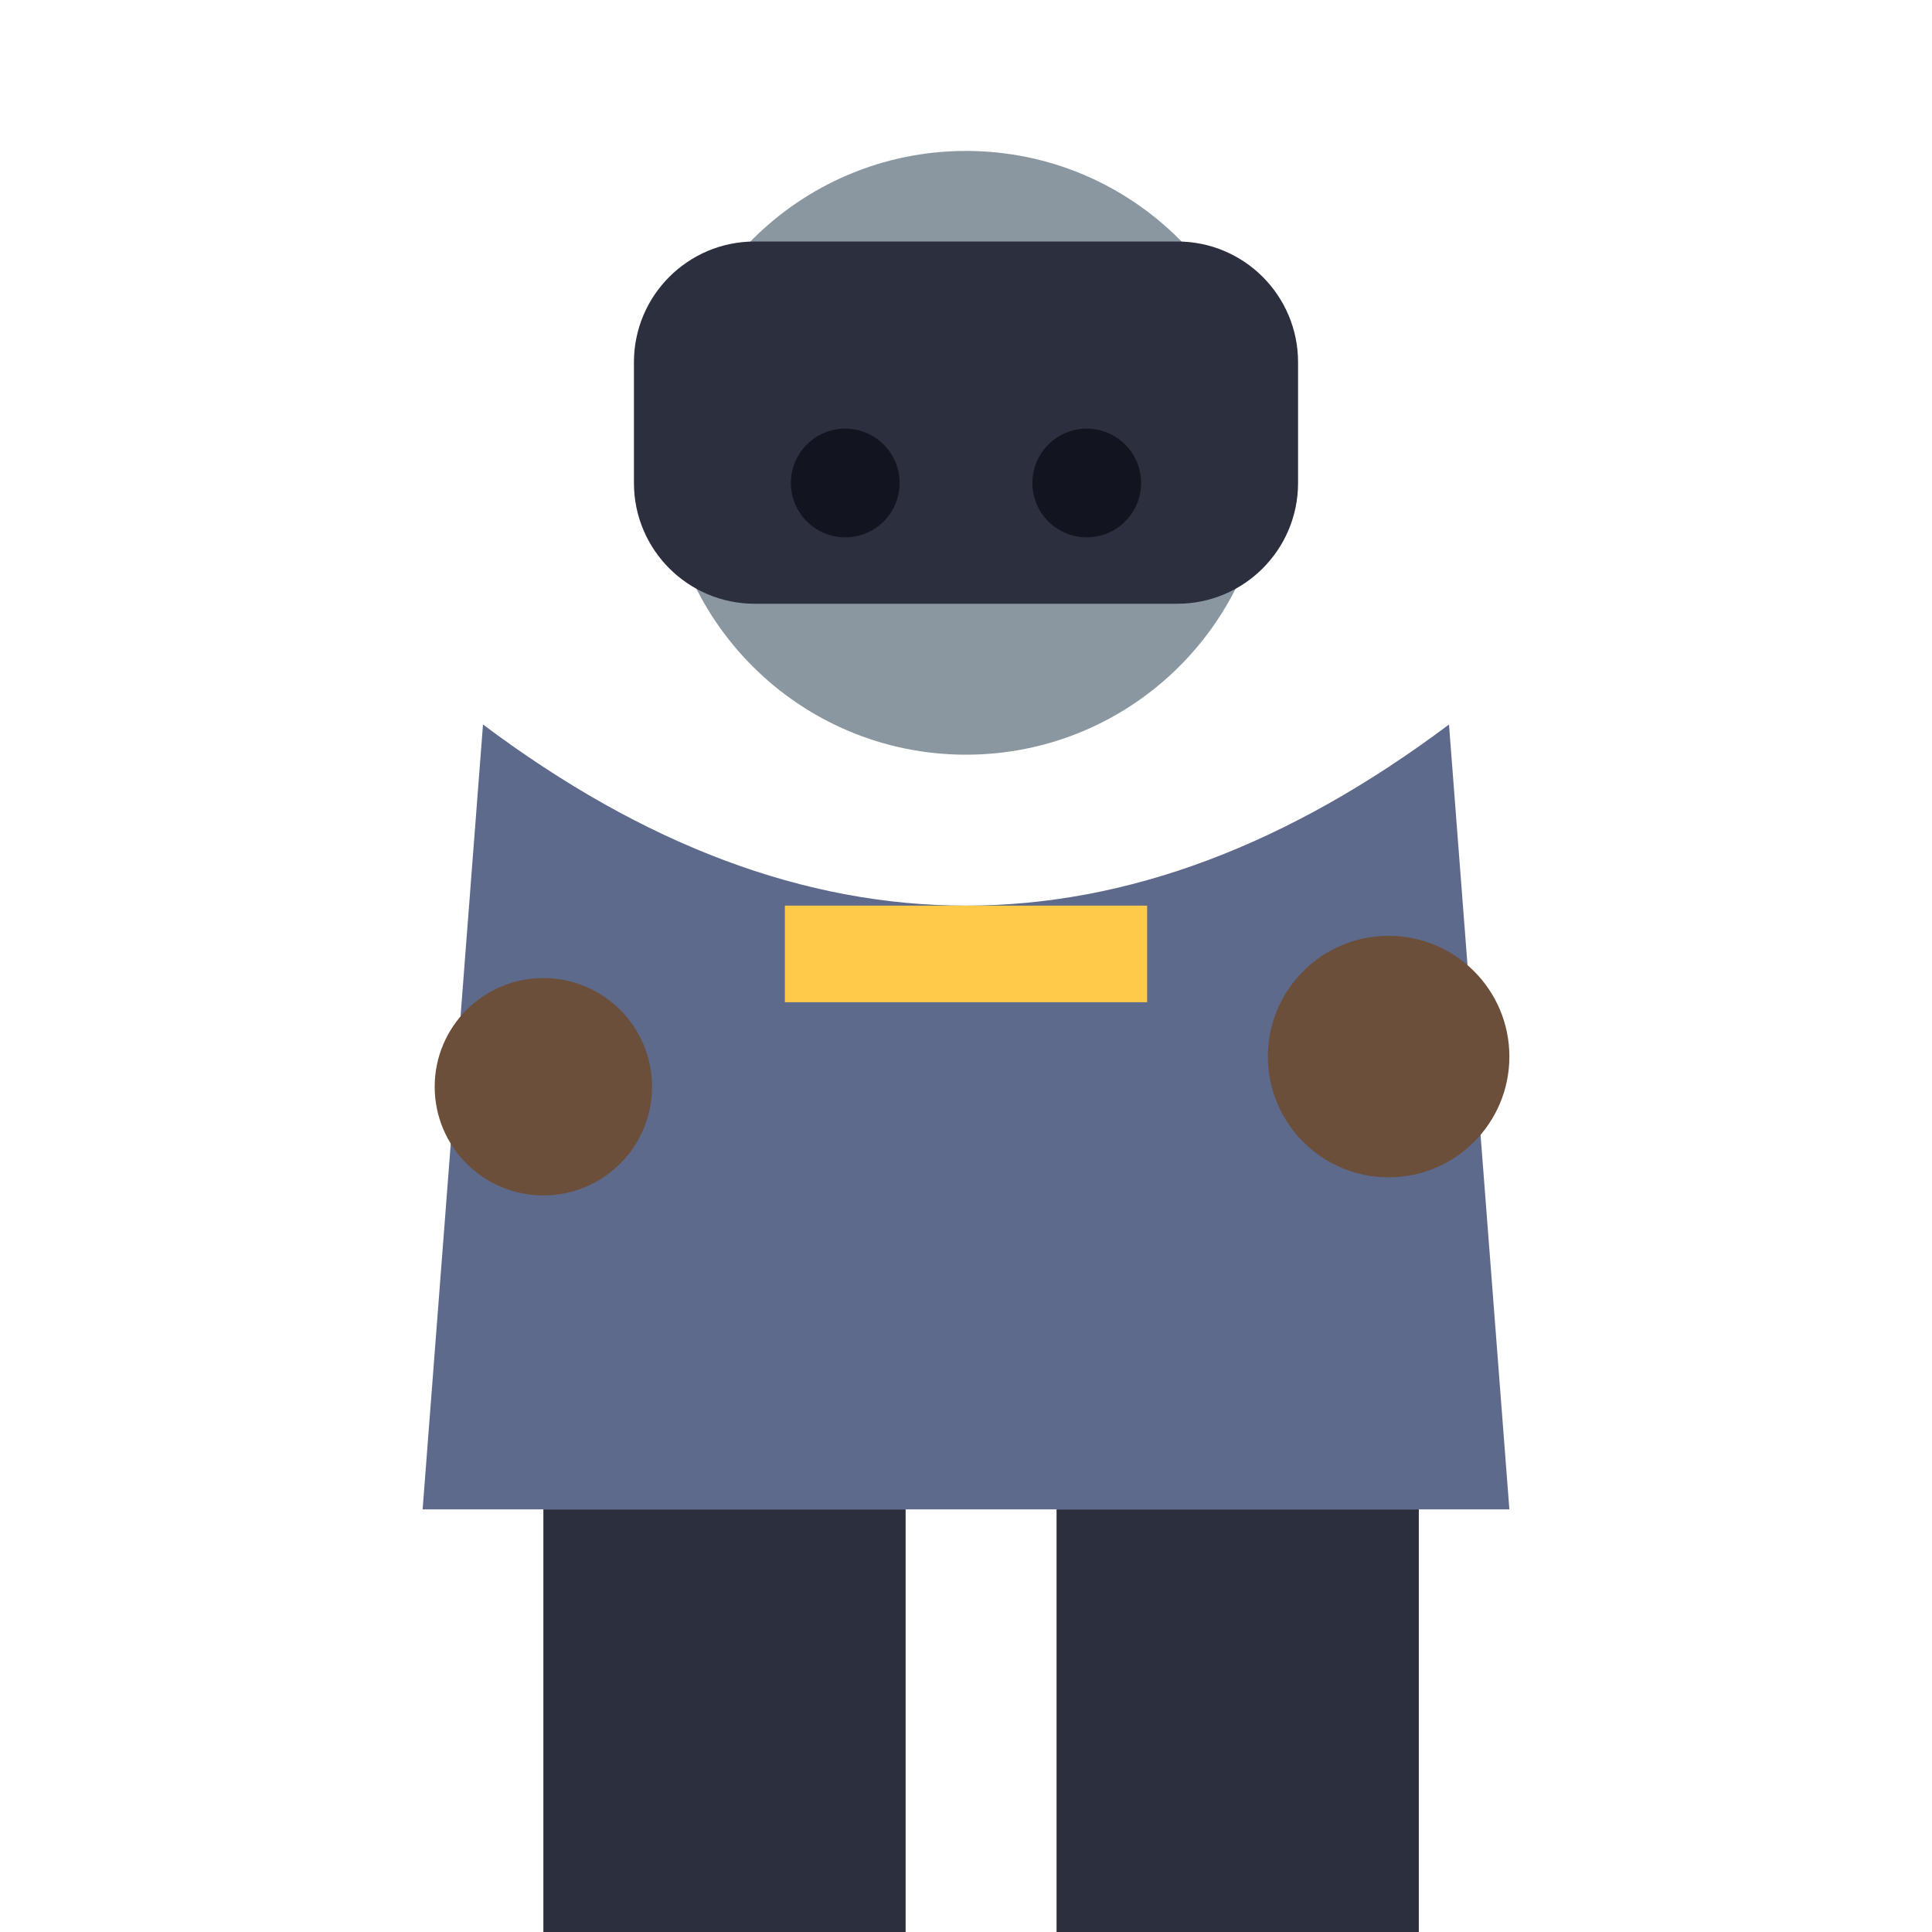
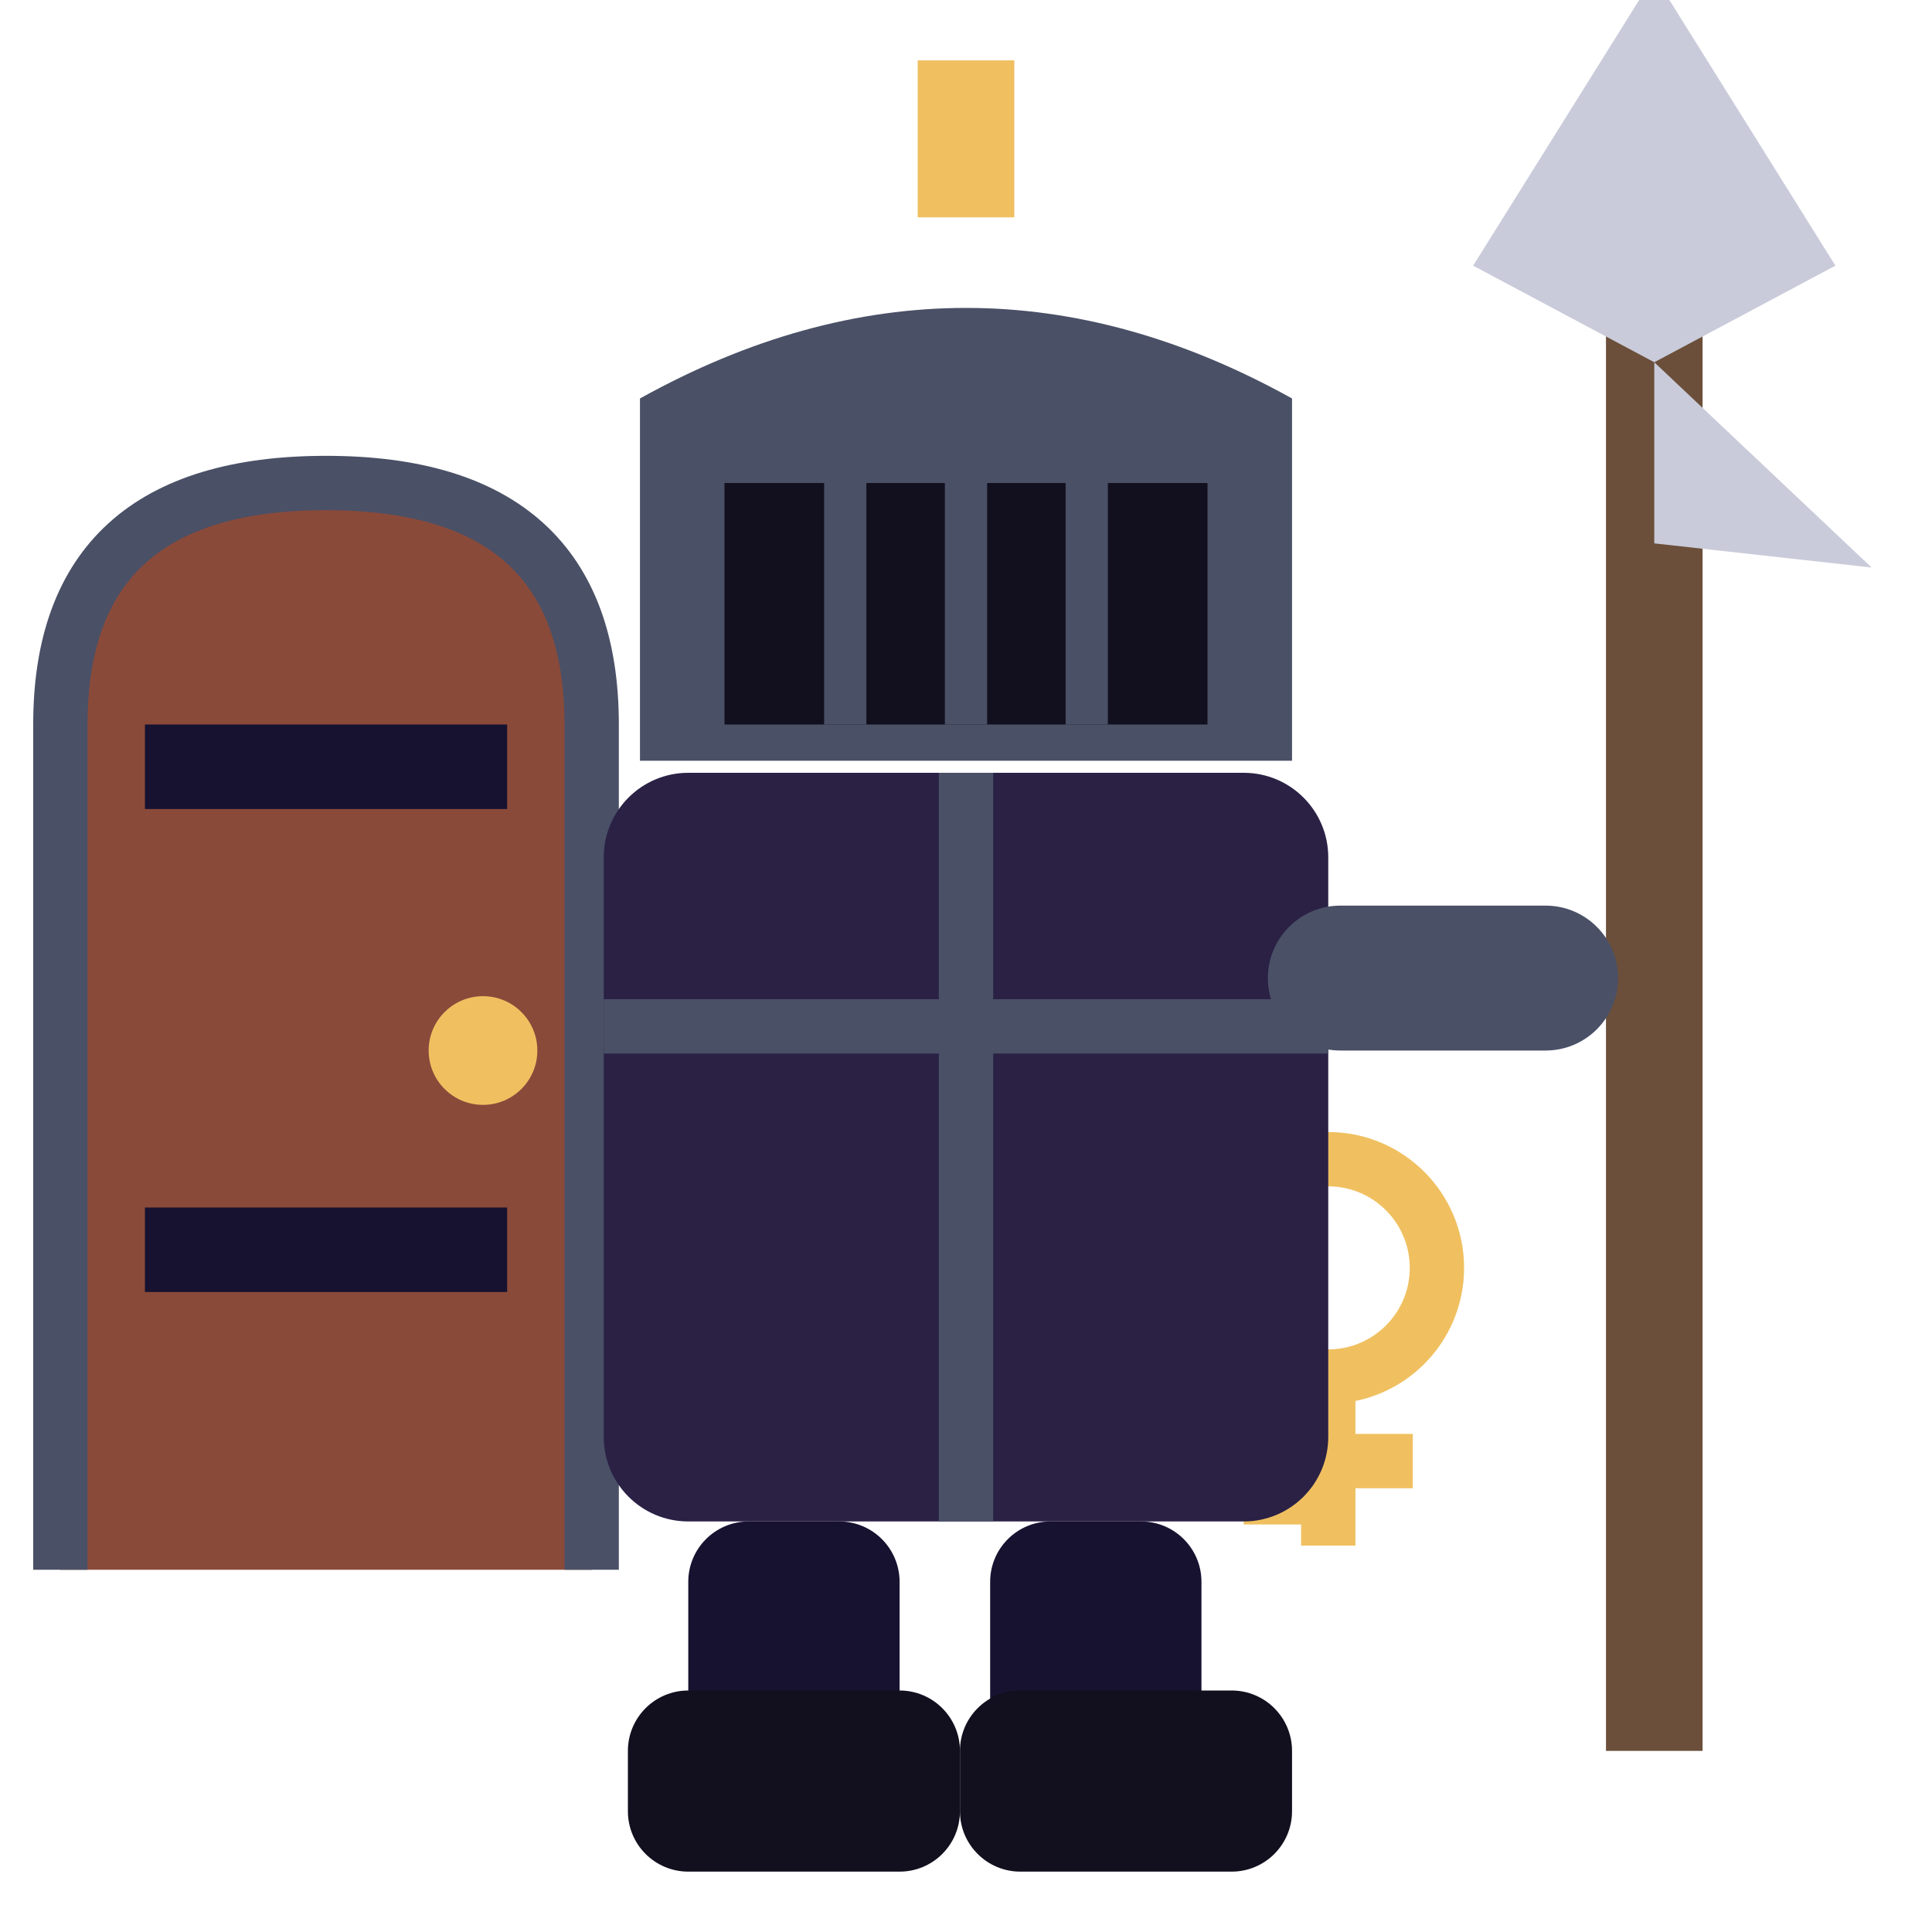
<svg xmlns="http://www.w3.org/2000/svg" viewBox="0 0 32 32">
-   <circle cx="16" cy="7.5" r="5" fill="#8A97A0" />
-   <rect x="10.5" y="4.0" width="11" height="6" rx="2" fill="#2B2F3E" />
-   <circle cx="14" cy="8.0" r="0.9" fill="#12141f" />
-   <circle cx="18" cy="8.0" r="0.9" fill="#12141f" />
-   <path d="M8,12.0 L7,25.0 L25,25.0 L24,12.0 Q16,18.0 8,12.0 Z" fill="#5E6A8C" />
-   <rect x="13" y="15.0" width="6" height="1.6" fill="#FFC94A" />
-   <circle cx="9" cy="18.0" r="1.8" fill="#6B4F3A" />
-   <circle cx="23" cy="17.5" r="2" fill="#6B4F3A" />
-   <rect x="9" y="25.0" width="6" height="7" fill="#2B2F3E" />
-   <rect x="17.5" y="25.0" width="6" height="7" fill="#2B2F3E" />
+   <rect x="26.6" y="5" width="1.6" height="24" fill="#6B4F3A" />
+   <path d="M27.4,-0.4 L30.4,4.4 L27.4,6 L24.4,4.4 Z" fill="#C9CBDA" />
+   <path d="M27.4,6 L31,9.4 L27.4,9 Z" fill="#C9CBDA" />
+   <circle cx="22" cy="21" r="1.8" fill="none" stroke="#F0C060" stroke-width="0.9" />
+   <path d="M22,22.8 V25.6 M20.6,24.8 H22 M23.4,24.2 H22" stroke="#F0C060" stroke-width="0.9" />
+   <path d="M1,26 V12 Q1,8 5.4,8 Q9.8,8 9.8,12 V26 Z" fill="#8A4A3A" />
+   <path d="M1,26 V12 Q1,8 5.4,8 Q9.8,8 9.8,12 V26" fill="none" stroke="#4A5066" stroke-width="0.9" />
+   <rect x="2.4" y="12" width="6" height="1.4" fill="#171230" />
+   <rect x="2.4" y="20" width="6" height="1.4" fill="#171230" />
+   <circle cx="8" cy="17.4" r="0.9" fill="#F0C060" />
+   <path d="M10.6,12.6 V6.6 Q16,3.6 21.4,6.6 V12.6 Z" fill="#4A5066" />
+   <rect x="12" y="8" width="8" height="4" fill="#120F1E" />
+   <path d="M14,8 V12 M16,8 V12 M18,8 V12" stroke="#4A5066" stroke-width="0.7" />
+   <path d="M16,3.6 V1" stroke="#F0C060" stroke-width="1.6" />
+   <rect x="10" y="12.8" width="12" height="12.4" rx="1.4" fill="#2A2145" />
+   <path d="M10,17 H22 M16,12.8 V25.2" stroke="#4A5066" stroke-width="0.9" />
+   <rect x="21" y="15" width="5.8" height="2.4" rx="1.2" fill="#4A5066" />
+   <rect x="11.4" y="25.2" width="3.5" height="4.8" rx="1" fill="#171230" />
+   <rect x="16.4" y="25.2" width="3.5" height="4.8" rx="1" fill="#171230" />
+   <rect x="10.4" y="28.0" width="5.5" height="3" rx="1" fill="#120F1E" />
+   <rect x="15.9" y="28.0" width="5.5" height="3" rx="1" fill="#120F1E" />
</svg>
